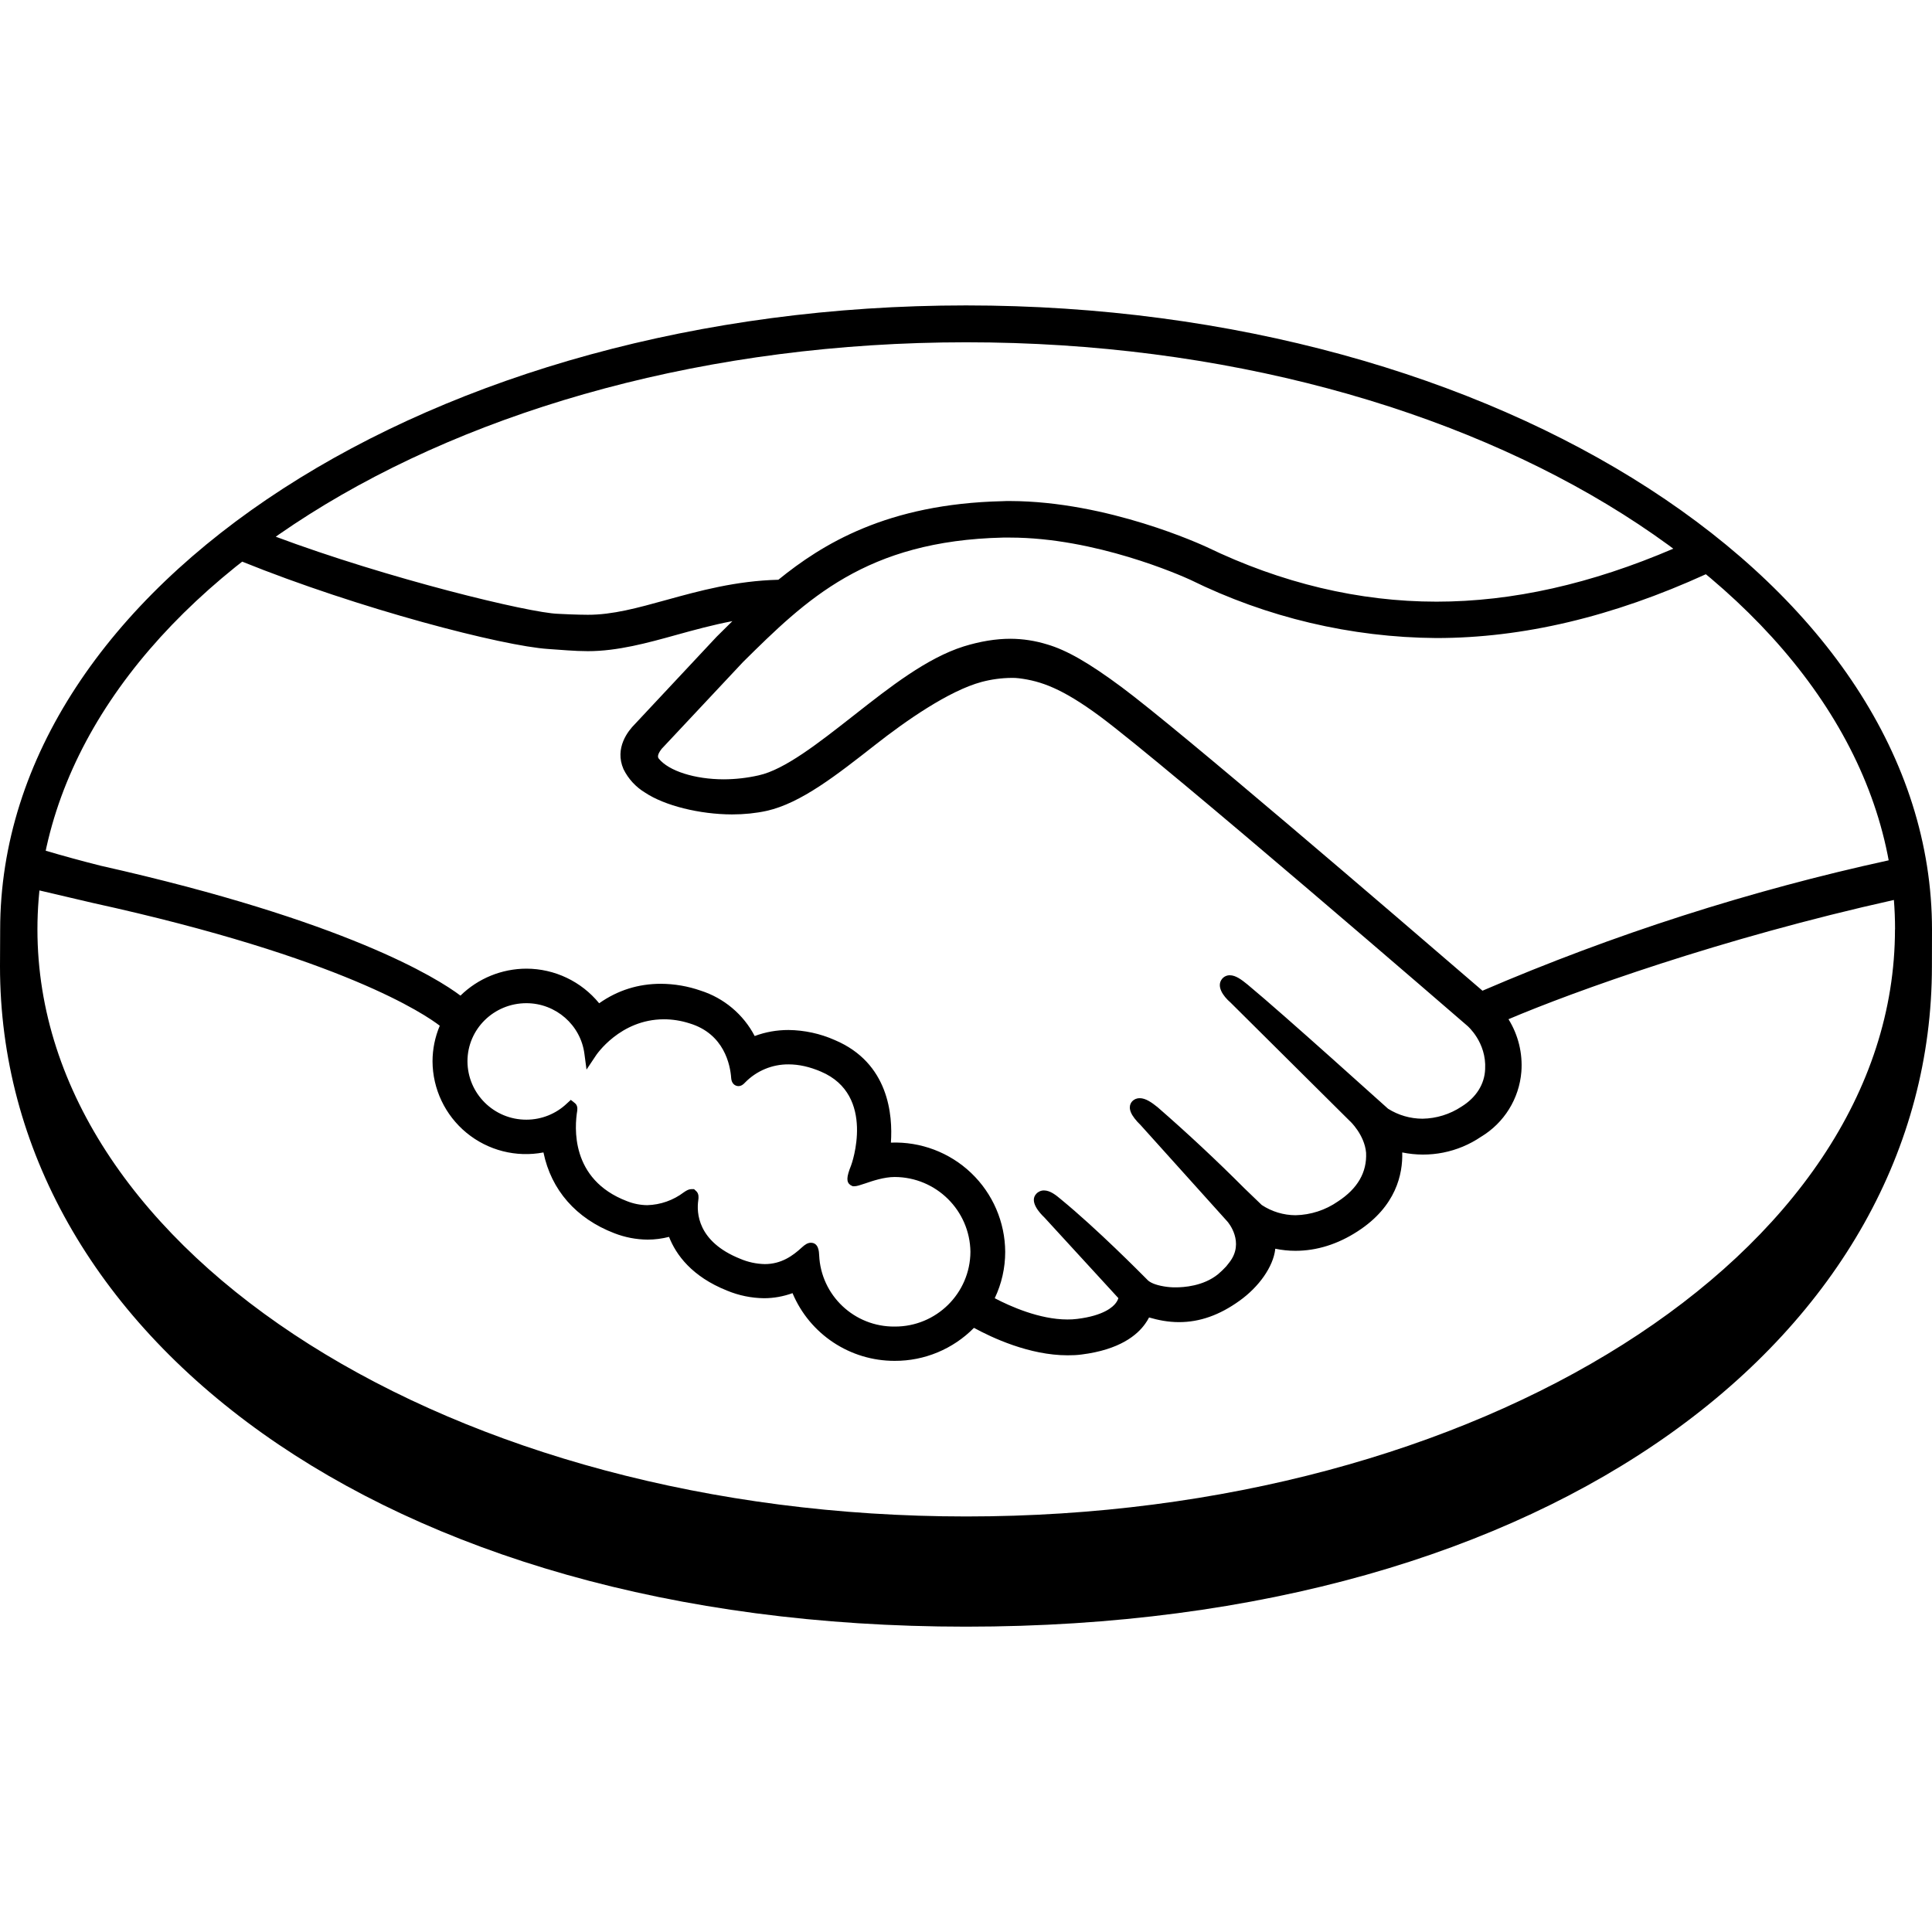
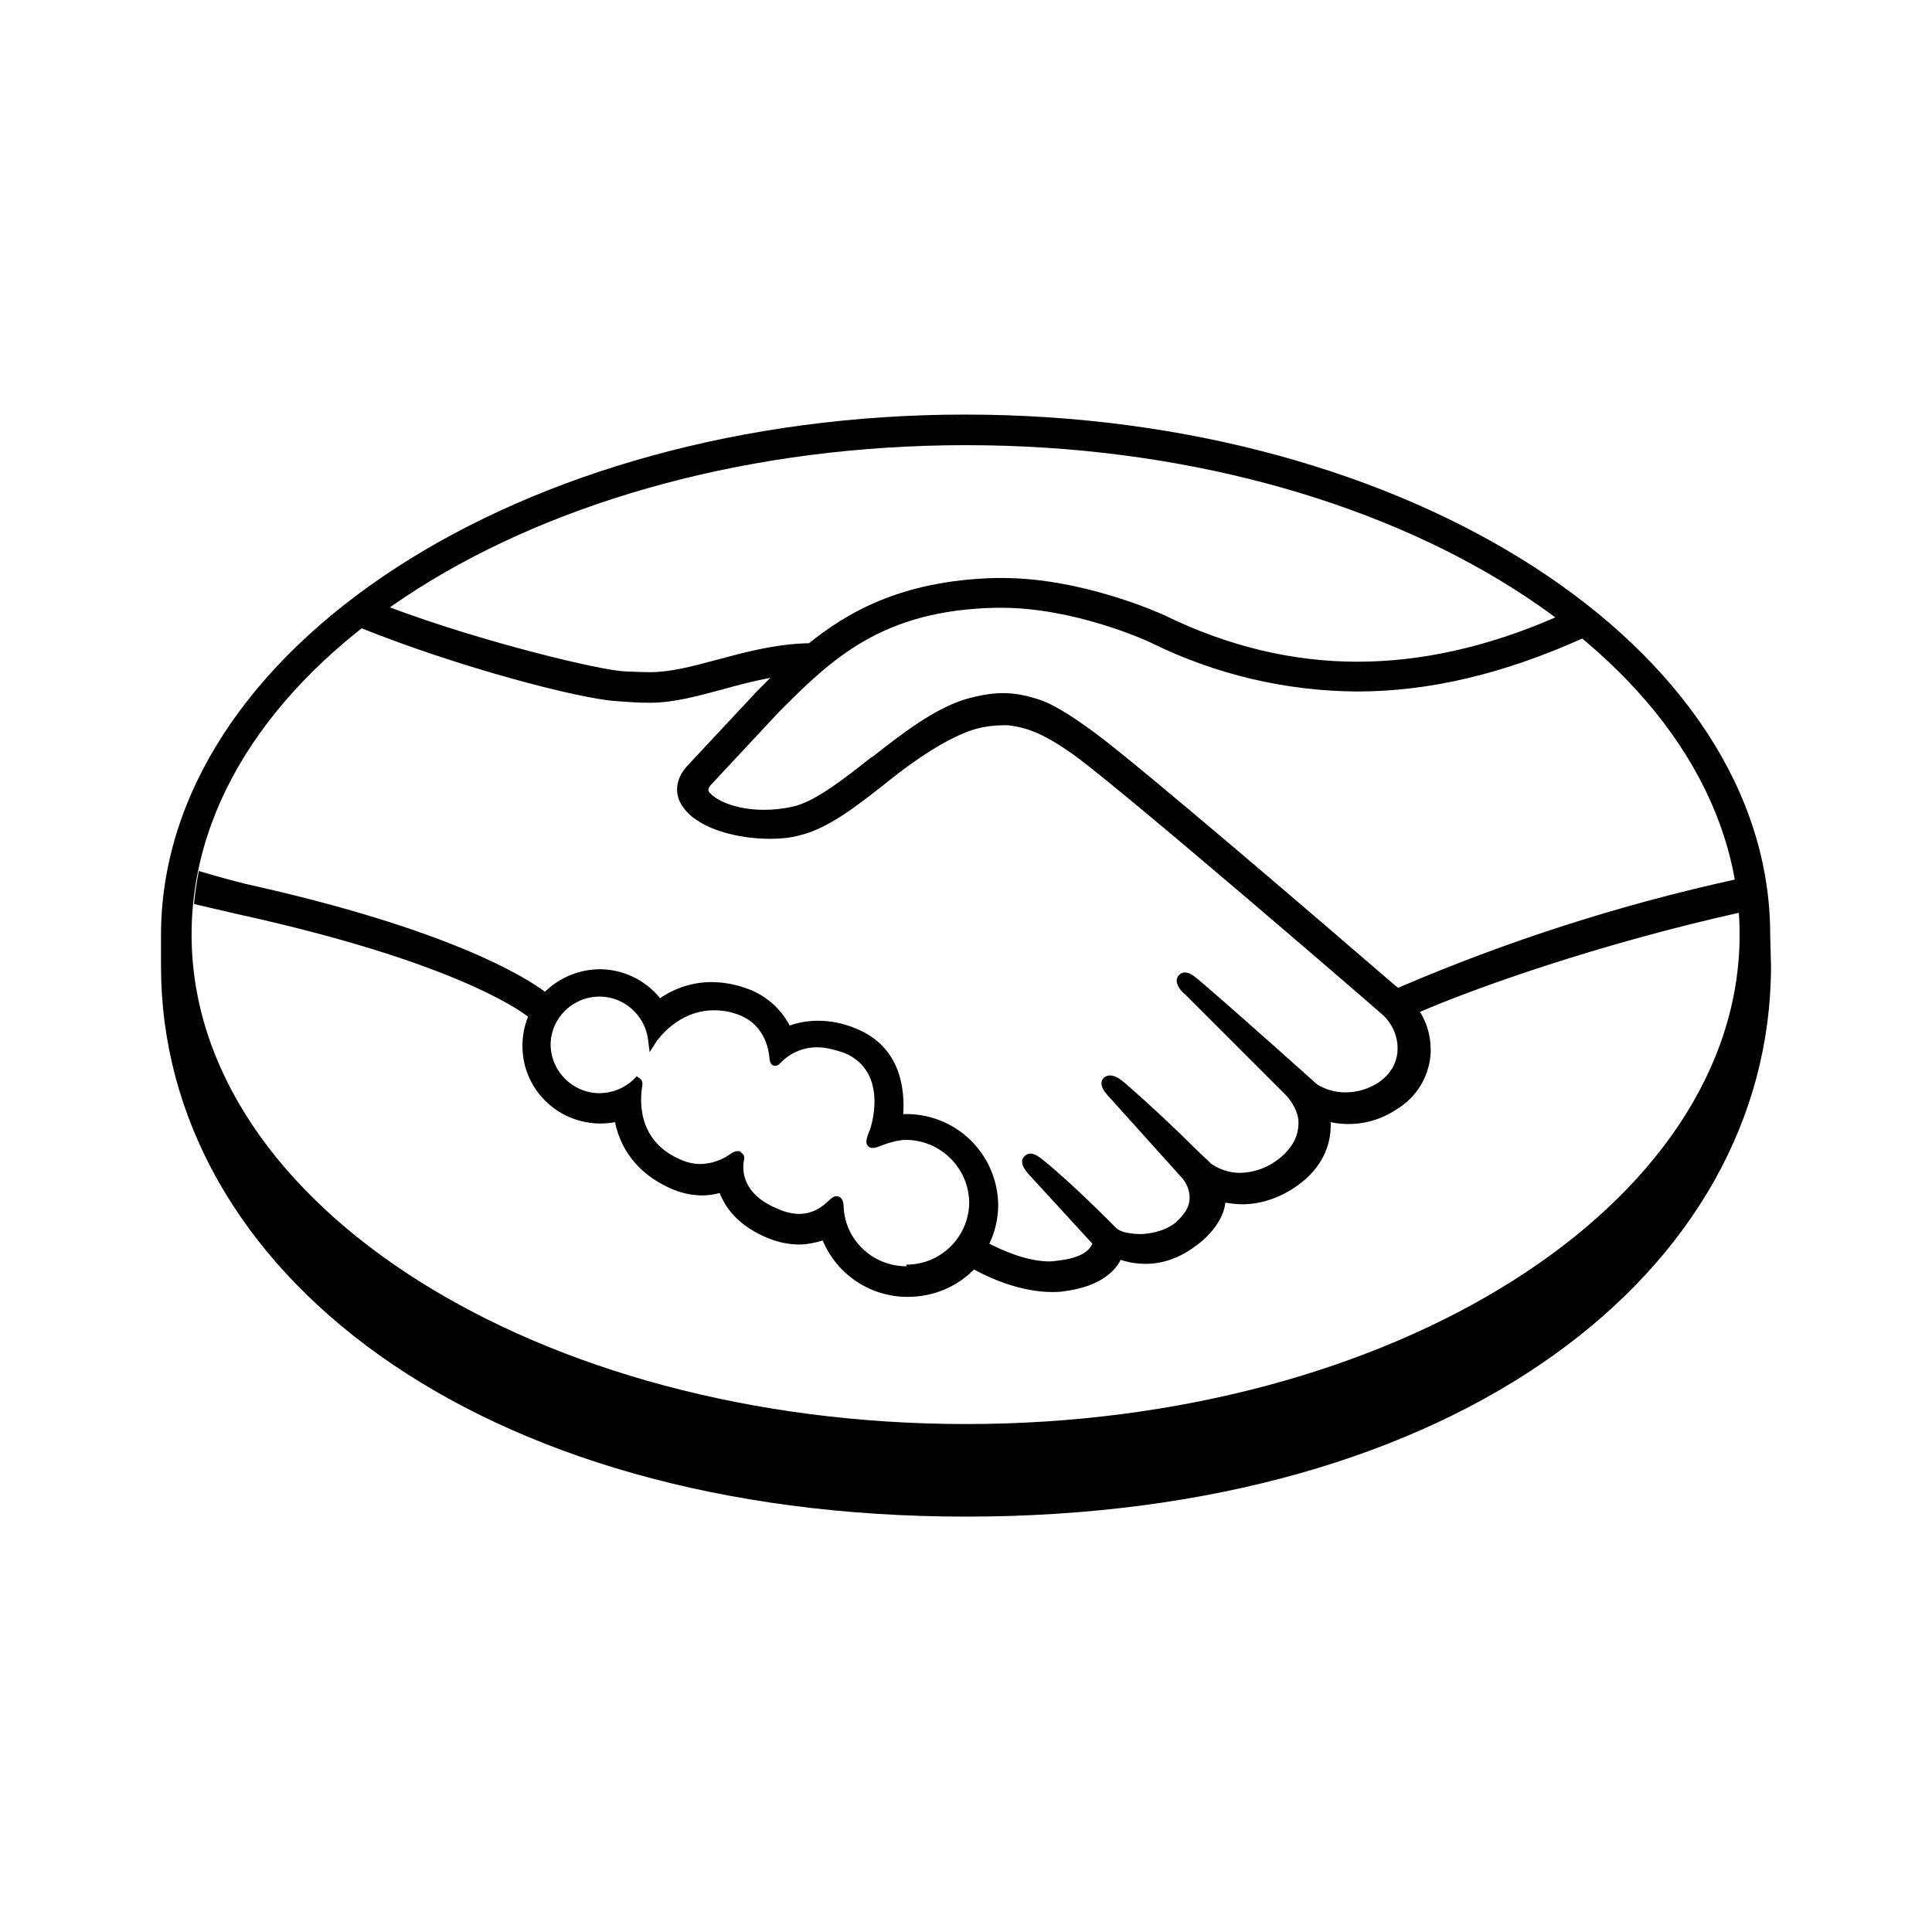
<svg xmlns="http://www.w3.org/2000/svg" viewBox="0 0 24 24">
-   <path fill="currentColor" stroke="none" d="M11.115 16.479a.93.927 0 0 1-.939-.886c-.002-.042-.006-.155-.103-.155-.04 0-.074.023-.113.059-.112.103-.254.206-.46.206a.816.814 0 0 1-.305-.066c-.535-.214-.542-.578-.521-.725.006-.038.007-.08-.02-.11l-.032-.03h-.034c-.027 0-.055.012-.093.039a.788.786 0 0 1-.454.16.7.699 0 0 1-.253-.05c-.708-.27-.65-.928-.617-1.126.005-.041-.005-.072-.03-.092l-.05-.04-.047.043a.728.726 0 0 1-.505.203.73.728 0 0 1-.732-.725c0-.4.328-.722.732-.722.364 0 .675.27.721.63l.026.195.11-.165c.01-.018.307-.46.852-.46.102 0 .21.016.316.05.434.13.508.52.519.68.008.094.075.1.09.1.037 0 .064-.024.083-.045a.746.744 0 0 1 .54-.225c.128 0 .263.03.402.09.69.293.379 1.158.374 1.167-.058.144-.061.207-.005.244l.027.013h.02c.03 0 .07-.014.134-.035.093-.032.235-.08.367-.08a.944.942 0 0 1 .94.93.936.934 0 0 1-.94.928zm7.302-4.171c-1.138-.98-3.768-3.24-4.481-3.77-.406-.302-.685-.462-.928-.533a1.559 1.554 0 0 0-.456-.07c-.182 0-.376.032-.58.095-.46.145-.918.505-1.362.854l-.023.018c-.414.324-.84.66-1.164.73a1.986 1.98 0 0 1-.43.049c-.362 0-.687-.104-.81-.258-.02-.025-.007-.066.04-.125l.008-.008 1-1.067c.783-.774 1.525-1.506 3.23-1.545h.085c1.062 0 2.12.469 2.24.524a7.03 7.03 0 0 0 3.056.724c1.076 0 2.188-.263 3.354-.795a9.135 9.11 0 0 0-.405-.317c-1.025.44-2.003.66-2.946.66-.962 0-1.925-.229-2.858-.68-.05-.022-1.22-.567-2.44-.57-.032 0-.065 0-.096.002-1.434.033-2.24.536-2.782.976-.528.013-.982.138-1.388.25-.361.1-.673.186-.979.185-.125 0-.35-.01-.37-.012-.35-.01-2.115-.437-3.518-.962-.143.1-.28.203-.415.31 1.466.593 3.25 1.053 3.812 1.089.157.01.323.027.491.027.372 0 .744-.103 1.104-.203.213-.059.446-.123.692-.17l-.196.194-1.017 1.087c-.08.08-.254.294-.14.557a.705.703 0 0 0 .268.292c.243.162.677.27 1.08.271.152 0 .297-.015.43-.044.427-.095.874-.448 1.349-.82.377-.296.913-.672 1.323-.782a1.494 1.49 0 0 1 .37-.05.611.61 0 0 1 .095.005c.27.034.533.125 1.003.472.835.62 4.531 3.815 4.566 3.846.002.002.238.203.22.537-.007.186-.11.352-.294.466a.902.9 0 0 1-.484.15.804.802 0 0 1-.428-.124c-.014-.01-1.28-1.157-1.746-1.543-.074-.06-.146-.115-.22-.115a.122.122 0 0 0-.096.045c-.073.09.01.212.105.294l1.48 1.47c.002 0 .184.17.204.395.012.244-.106.447-.35.606a.957.955 0 0 1-.526.171.766.764 0 0 1-.42-.127l-.214-.206a21.035 20.978 0 0 0-1.08-1.009c-.072-.058-.148-.112-.221-.112a.127.127 0 0 0-.094.038c-.033.037-.056.103.028.212a.698.696 0 0 0 .075.083l1.078 1.198c.01.01.222.26.024.511l-.038.048a1.18 1.178 0 0 1-.1.096c-.184.15-.43.164-.527.164a.8.798 0 0 1-.147-.012c-.106-.018-.178-.048-.212-.089l-.013-.013c-.06-.06-.602-.609-1.054-.98-.059-.05-.133-.11-.21-.11a.128.128 0 0 0-.096.042c-.09.096.044.24.1.293l.92 1.003a.204.204 0 0 1-.033.062c-.033.044-.144.155-.479.196a.91.907 0 0 1-.122.007c-.345 0-.712-.164-.902-.264a1.343 1.34 0 0 0 .13-.576 1.368 1.365 0 0 0-1.42-1.357c.024-.342-.025-.99-.697-1.274a1.455 1.452 0 0 0-.575-.125c-.146 0-.287.025-.42.075a1.153 1.15 0 0 0-.671-.564 1.52 1.515 0 0 0-.494-.085c-.28 0-.537.08-.767.242a1.168 1.165 0 0 0-.903-.43 1.173 1.17 0 0 0-.82.335c-.287-.217-1.425-.93-4.467-1.613a17.39 17.344 0 0 1-.692-.189 4.822 4.82 0 0 0-.077.494l.67.157c3.108.682 4.136 1.391 4.309 1.525a1.145 1.142 0 0 0-.09.442 1.16 1.158 0 0 0 1.378 1.132c.096.467.406.821.879 1.003a1.165 1.162 0 0 0 .415.08c.09 0 .179-.012.266-.034.086.22.282.493.722.668a1.233 1.23 0 0 0 .457.094c.122 0 .241-.022.355-.063a1.373 1.37 0 0 0 1.269.841c.37.002.726-.147.985-.41.221.121.688.341 1.163.341.06 0 .118-.002.175-.01.47-.059.689-.24.789-.382a.571.57 0 0 0 .048-.078c.11.032.234.058.373.058.255 0 .501-.086.75-.265.244-.174.418-.424.444-.637v-.01c.083.017.167.026.251.026.265 0 .527-.082.773-.242.48-.31.562-.715.554-.98a1.28 1.279 0 0 0 .978-.194 1.04 1.04 0 0 0 .502-.808 1.088 1.085 0 0 0-.16-.653c.804-.342 2.636-1.003 4.795-1.483a4.734 4.721 0 0 0-.067-.492 27.742 27.667 0 0 0-5.049 1.62zm5.123-.763c0 4.027-5.166 7.293-11.537 7.293-6.372 0-11.538-3.266-11.538-7.293 0-4.028 5.165-7.293 11.539-7.293 6.371 0 11.537 3.265 11.537 7.293zm.46.004c0-4.272-5.374-7.755-12-7.755S.002 7.277.002 11.55L0 12.004c0 4.533 4.695 8.203 11.999 8.203 7.347 0 12-3.67 12-8.204z" />
+   <path fill="currentColor" stroke="none" d="M11.26 15.73a0.78 0.77 0 0 1 -0.78 -0.74c0 -0.04 -0.01 -0.13 -0.09 -0.13 -0.03 0 -0.06 0.02 -0.09 0.05 -0.09 0.09 -0.21 0.17 -0.38 0.17a0.68 0.68 0 0 1 -0.25 -0.06c-0.45 -0.18 -0.45 -0.48 -0.43 -0.6 0.01 -0.03 0.01 -0.07 -0.02 -0.09l-0.03 -0.03h-0.03c-0.02 0 -0.05 0.01 -0.08 0.03a0.66 0.66 0 0 1 -0.38 0.13 0.58 0.58 0 0 1 -0.21 -0.04c-0.59 -0.23 -0.54 -0.77 -0.51 -0.94 0 -0.03 0 -0.06 -0.03 -0.08l-0.04 -0.03 -0.04 0.04a0.61 0.6 0 0 1 -0.42 0.17 0.61 0.61 0 0 1 -0.61 -0.6c0 -0.33 0.27 -0.6 0.61 -0.6 0.3 0 0.56 0.23 0.6 0.53l0.02 0.16 0.09 -0.14c0.01 -0.01 0.26 -0.38 0.71 -0.38 0.08 0 0.17 0.01 0.26 0.04 0.36 0.11 0.42 0.43 0.43 0.57 0.01 0.08 0.06 0.08 0.07 0.08 0.03 0 0.05 -0.02 0.07 -0.04a0.62 0.62 0 0 1 0.45 -0.19c0.11 0 0.22 0.03 0.34 0.07 0.57 0.24 0.32 0.96 0.31 0.97 -0.05 0.12 -0.05 0.17 0 0.2l0.02 0.01h0.02c0.03 0 0.06 -0.01 0.11 -0.03 0.08 -0.03 0.2 -0.07 0.31 -0.07a0.79 0.79 0 0 1 0.78 0.78 0.78 0.78 0 0 1 -0.78 0.77zm6.08 -3.48c-0.95 -0.82 -3.14 -2.7 -3.73 -3.14 -0.34 -0.25 -0.57 -0.39 -0.77 -0.44a1.3 1.3 0 0 0 -0.38 -0.06c-0.15 0 -0.31 0.03 -0.48 0.08 -0.38 0.12 -0.77 0.42 -1.14 0.71l-0.02 0.01c-0.34 0.27 -0.7 0.55 -0.97 0.61a1.66 1.65 0 0 1 -0.36 0.04c-0.3 0 -0.57 -0.09 -0.68 -0.22 -0.02 -0.02 -0.01 -0.06 0.03 -0.1l0.01 -0.01 0.83 -0.89c0.65 -0.65 1.27 -1.26 2.69 -1.29h0.07c0.89 0 1.77 0.39 1.87 0.44a5.86 5.86 0 0 0 2.55 0.6c0.9 0 1.82 -0.22 2.8 -0.66a7.61 7.59 0 0 0 -0.34 -0.26c-0.85 0.37 -1.67 0.55 -2.46 0.55 -0.8 0 -1.6 -0.19 -2.38 -0.57 -0.04 -0.02 -1.02 -0.47 -2.03 -0.47 -0.03 0 -0.05 0 -0.08 0 -1.2 0.03 -1.87 0.45 -2.32 0.81 -0.44 0.01 -0.82 0.12 -1.16 0.21 -0.3 0.08 -0.56 0.15 -0.82 0.15 -0.1 0 -0.29 -0.01 -0.31 -0.01 -0.29 -0.01 -1.76 -0.36 -2.93 -0.8 -0.12 0.08 -0.23 0.17 -0.35 0.26 1.22 0.49 2.71 0.88 3.18 0.91 0.13 0.01 0.27 0.02 0.41 0.02 0.31 0 0.62 -0.09 0.92 -0.17 0.18 -0.05 0.37 -0.1 0.58 -0.14l-0.16 0.16 -0.85 0.91c-0.07 0.07 -0.21 0.24 -0.12 0.46a0.59 0.59 0 0 0 0.22 0.24c0.2 0.14 0.56 0.23 0.9 0.23 0.13 0 0.25 -0.01 0.36 -0.04 0.36 -0.08 0.73 -0.37 1.12 -0.68 0.31 -0.25 0.76 -0.56 1.1 -0.65a1.25 1.24 0 0 1 0.31 -0.04 0.51 0.51 0 0 1 0.08 0c0.23 0.03 0.44 0.1 0.84 0.39 0.7 0.52 3.78 3.18 3.81 3.21 0 0 0.2 0.17 0.18 0.45 -0.01 0.15 -0.09 0.29 -0.24 0.39a0.75 0.75 0 0 1 -0.4 0.12 0.67 0.67 0 0 1 -0.36 -0.1c-0.01 -0.01 -1.07 -0.96 -1.46 -1.29 -0.06 -0.05 -0.12 -0.1 -0.18 -0.1a0.1 0.1 0 0 0 -0.08 0.04c-0.06 0.07 0.01 0.18 0.09 0.24l1.23 1.23c0 0 0.15 0.14 0.17 0.33 0.01 0.2 -0.09 0.37 -0.29 0.51a0.8 0.8 0 0 1 -0.44 0.14 0.64 0.64 0 0 1 -0.35 -0.11l-0.18 -0.17a17.53 17.48 0 0 0 -0.9 -0.84c-0.06 -0.05 -0.12 -0.09 -0.18 -0.09a0.11 0.11 0 0 0 -0.08 0.03c-0.03 0.03 -0.05 0.09 0.02 0.18a0.58 0.58 0 0 0 0.06 0.07l0.9 1c0.01 0.01 0.18 0.22 0.02 0.43l-0.03 0.04a0.98 0.98 0 0 1 -0.08 0.08c-0.15 0.12 -0.36 0.14 -0.44 0.14a0.67 0.67 0 0 1 -0.12 -0.01c-0.09 -0.01 -0.15 -0.04 -0.18 -0.07l-0.01 -0.01c-0.05 -0.05 -0.5 -0.51 -0.88 -0.82 -0.05 -0.04 -0.11 -0.09 -0.17 -0.09a0.11 0.11 0 0 0 -0.08 0.04c-0.07 0.08 0.04 0.2 0.08 0.24l0.77 0.84a0.17 0.17 0 0 1 -0.03 0.05c-0.03 0.04 -0.12 0.13 -0.4 0.16a0.76 0.76 0 0 1 -0.1 0.01c-0.29 0 -0.59 -0.14 -0.75 -0.22a1.12 1.12 0 0 0 0.11 -0.48 1.14 1.14 0 0 0 -1.18 -1.13c0.02 -0.29 -0.02 -0.83 -0.58 -1.06a1.21 1.21 0 0 0 -0.48 -0.1c-0.12 0 -0.24 0.02 -0.35 0.06a0.96 0.96 0 0 0 -0.56 -0.47 1.27 1.26 0 0 0 -0.41 -0.07c-0.23 0 -0.45 0.07 -0.64 0.2a0.97 0.97 0 0 0 -0.75 -0.36 0.98 0.97 0 0 0 -0.68 0.28c-0.24 -0.18 -1.19 -0.78 -3.72 -1.34a14.49 14.45 0 0 1 -0.58 -0.16 4.02 4.02 0 0 0 -0.06 0.41l0.56 0.13c2.59 0.57 3.45 1.16 3.59 1.27a0.95 0.95 0 0 0 -0.07 0.37 0.97 0.96 0 0 0 1.15 0.94c0.08 0.39 0.34 0.68 0.73 0.84a0.97 0.97 0 0 0 0.35 0.07c0.07 0 0.15 -0.01 0.22 -0.03 0.07 0.18 0.23 0.41 0.6 0.56a1.03 1.03 0 0 0 0.38 0.08c0.1 0 0.2 -0.02 0.3 -0.05a1.14 1.14 0 0 0 1.06 0.7c0.31 0 0.6 -0.12 0.82 -0.34 0.18 0.1 0.57 0.28 0.97 0.28 0.05 0 0.1 0 0.15 -0.01 0.39 -0.05 0.57 -0.2 0.66 -0.32a0.48 0.47 0 0 0 0.04 -0.07c0.09 0.03 0.2 0.05 0.31 0.05 0.21 0 0.42 -0.07 0.62 -0.22 0.2 -0.14 0.35 -0.35 0.37 -0.53v-0.01c0.07 0.01 0.14 0.02 0.21 0.02 0.22 0 0.44 -0.07 0.64 -0.2 0.4 -0.26 0.47 -0.6 0.46 -0.82a1.07 1.07 0 0 0 0.82 -0.16 0.87 0.87 0 0 0 0.42 -0.67 0.91 0.9 0 0 0 -0.13 -0.54c0.67 -0.29 2.2 -0.84 4 -1.24a3.95 3.93 0 0 0 -0.06 -0.41 23.12 23.06 0 0 0 -4.21 1.35zm4.27 -0.64c0 3.36 -4.31 6.08 -9.61 6.08 -5.31 0 -9.62 -2.72 -9.62 -6.08 0 -3.36 4.3 -6.08 9.62 -6.08 5.31 0 9.61 2.72 9.61 6.08zm0.38 0c0 -3.56 -4.48 -6.46 -10 -6.46S2 8.06 2 11.62L2 12c0 3.78 3.91 6.84 10 6.84 6.12 0 10 -3.06 10 -6.84z" />
</svg>
